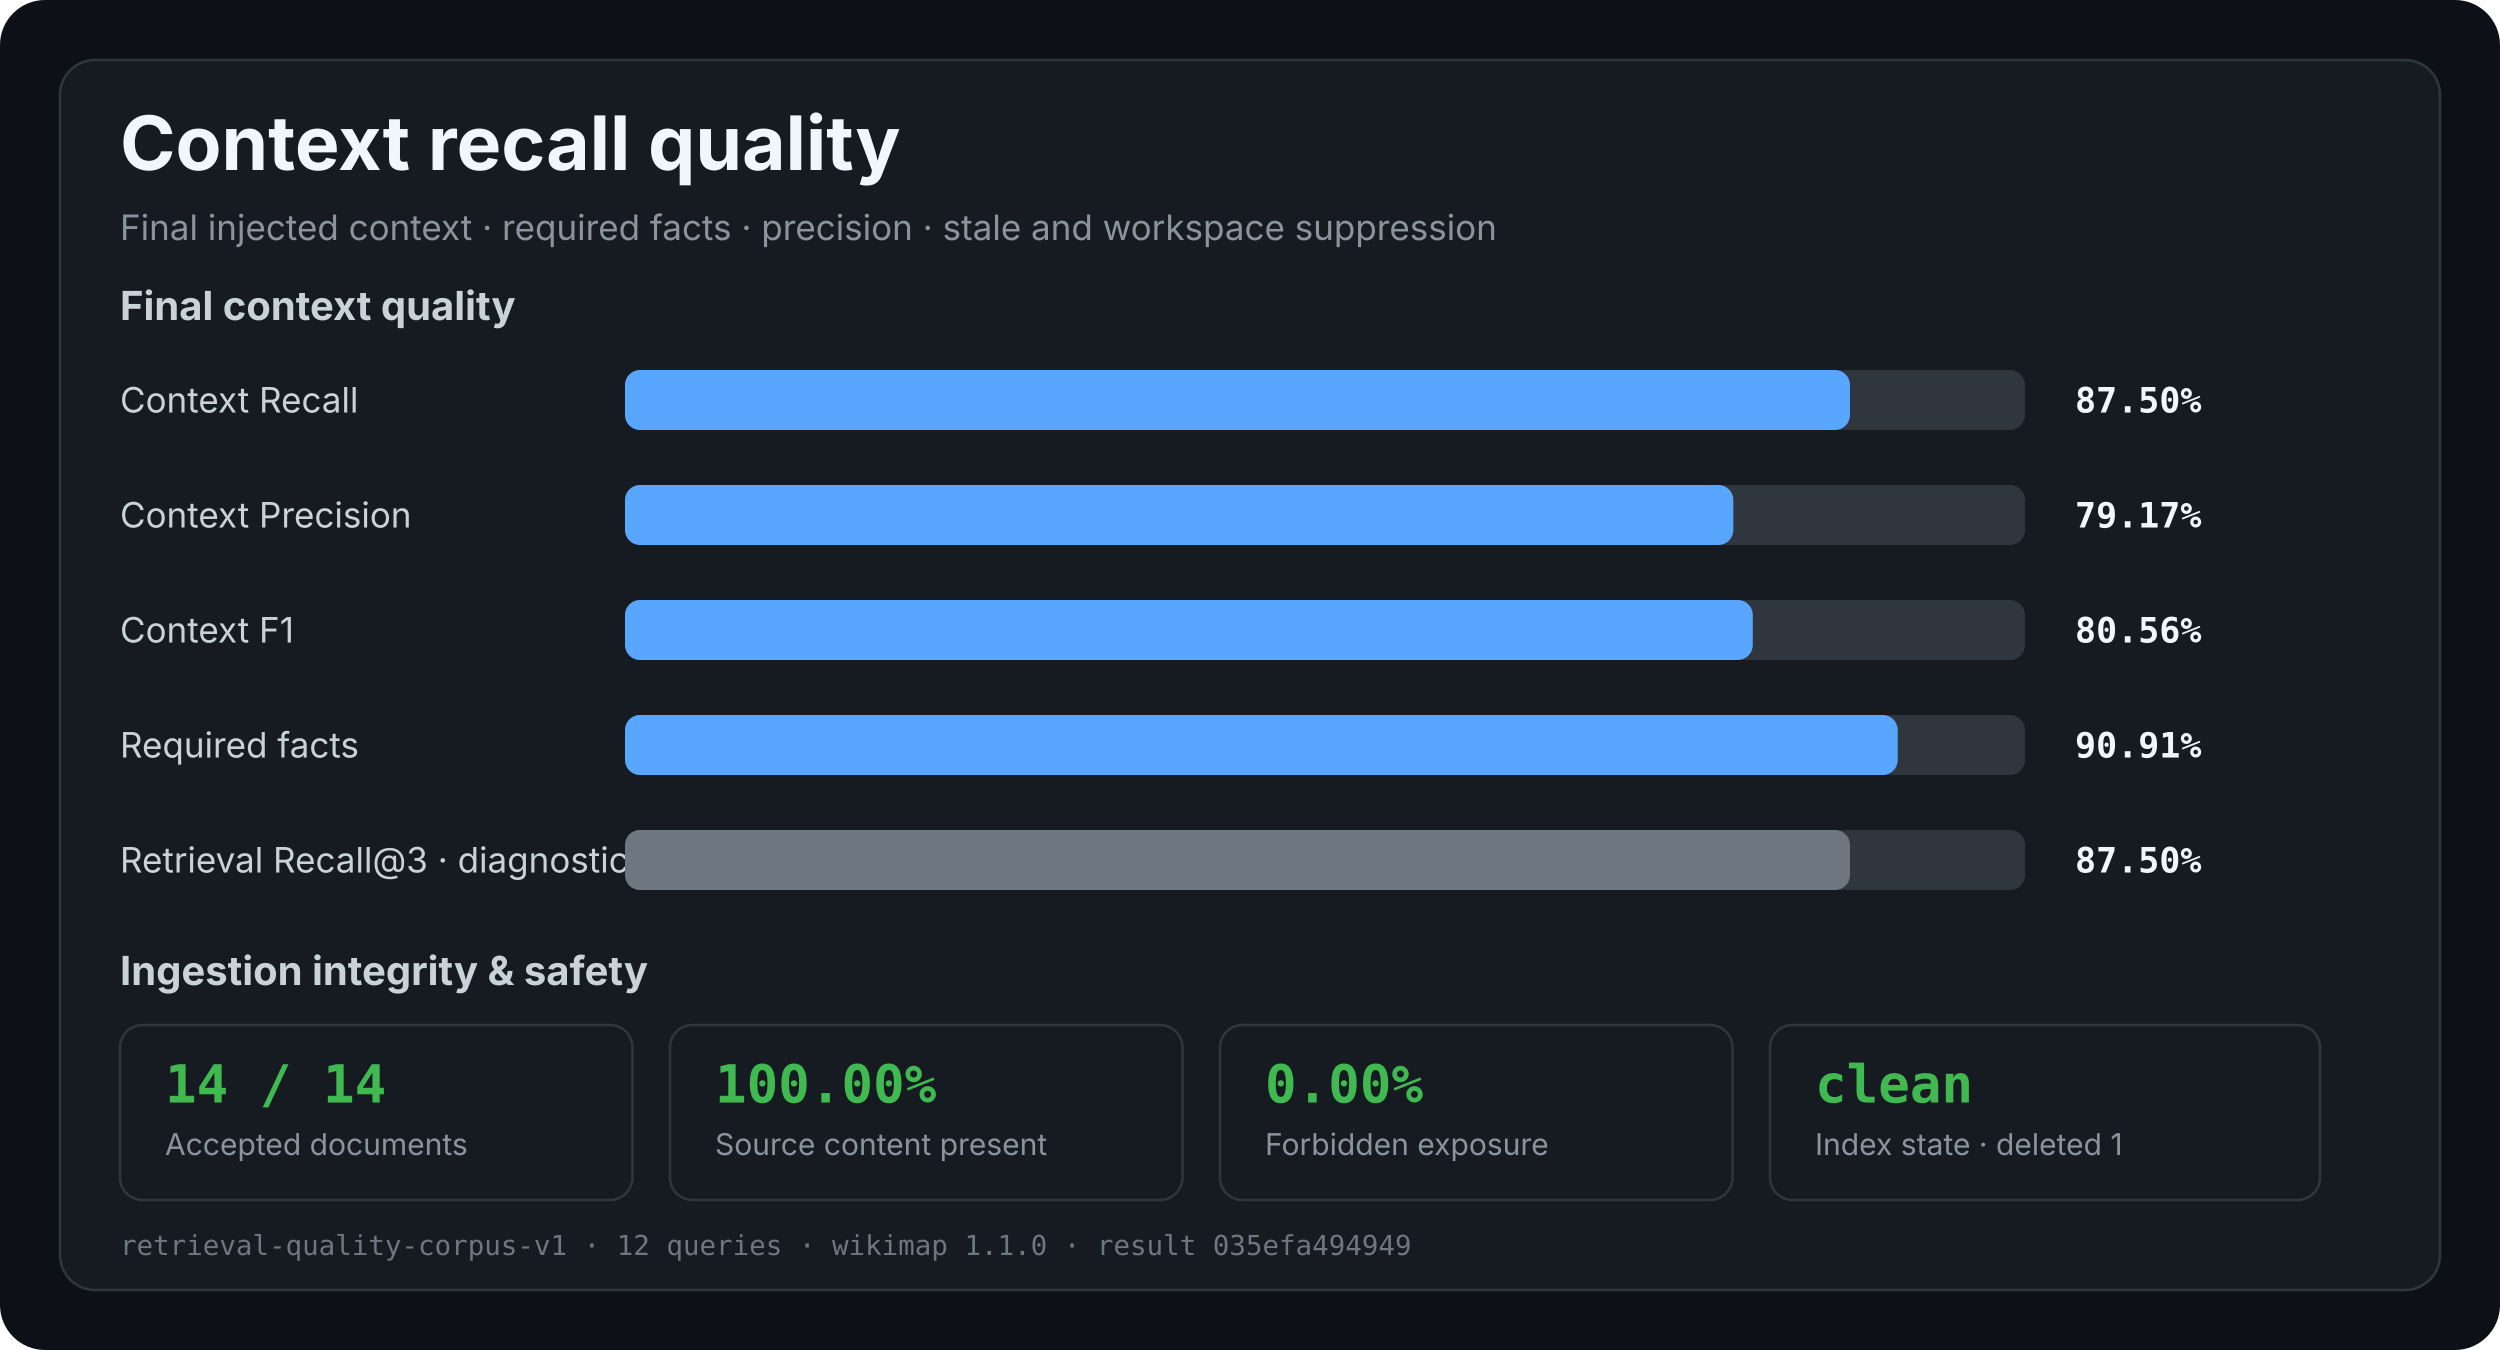
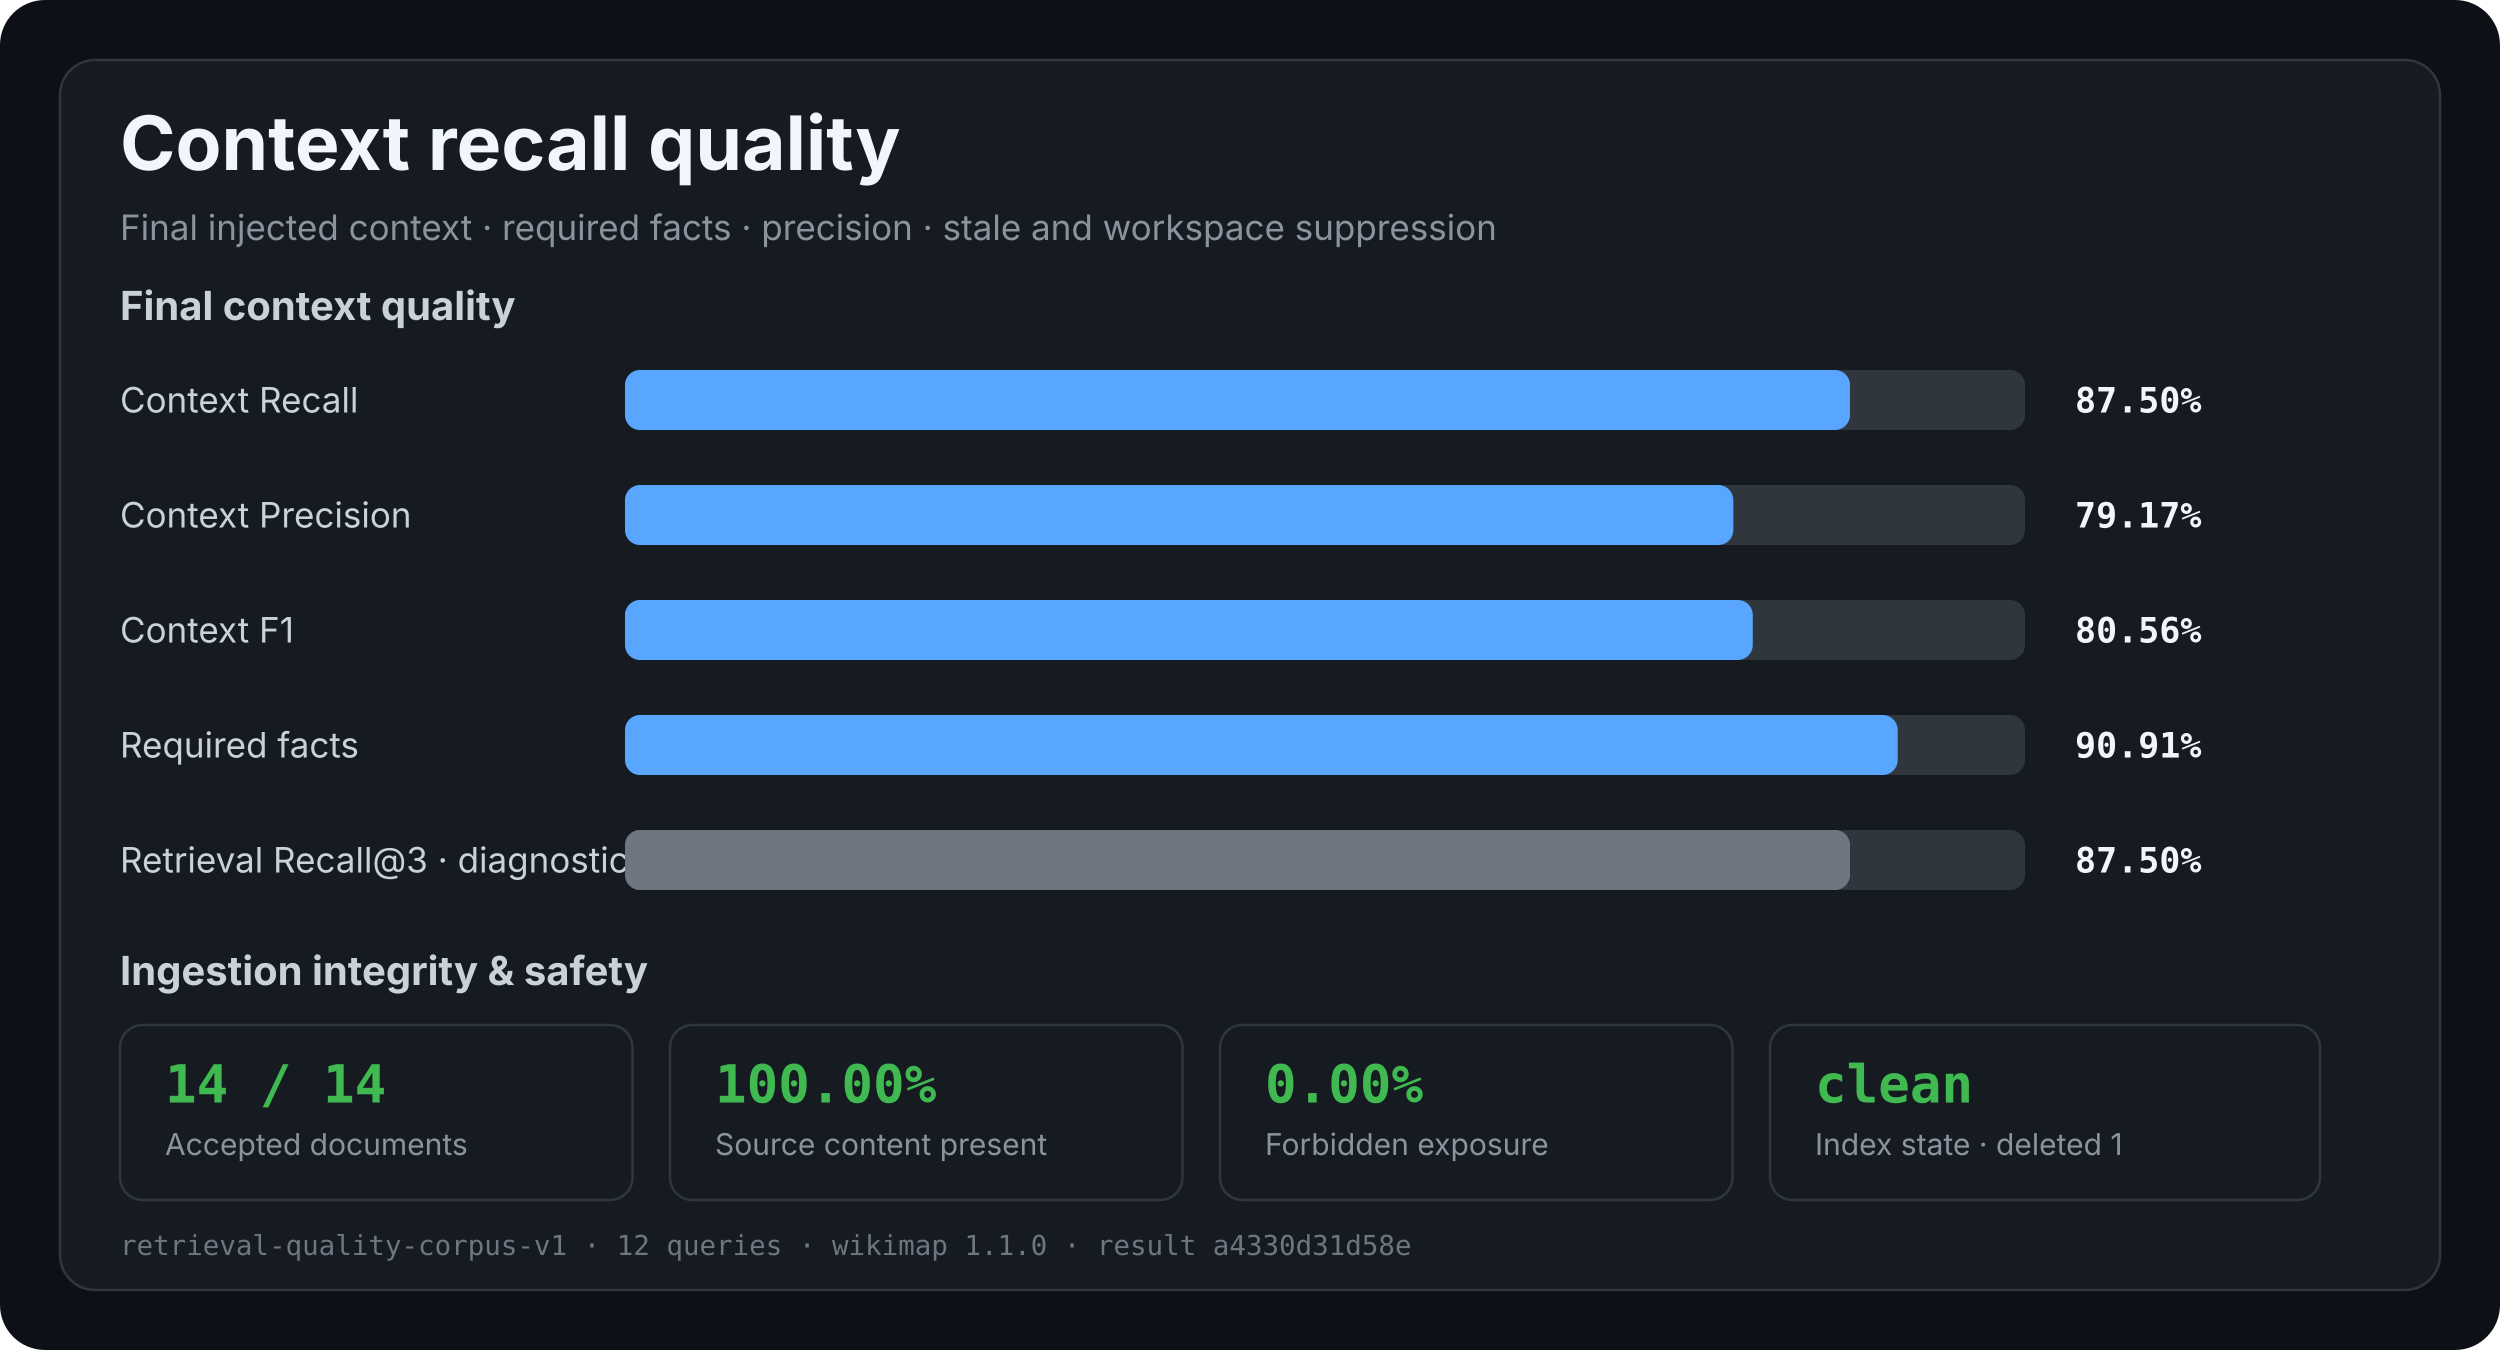
<svg xmlns="http://www.w3.org/2000/svg" width="1000" height="540" viewBox="0 0 1000 540" role="img" aria-labelledby="title desc">
  <style>
  .bg { fill: #0d1117; }
  .panel { fill: #161b22; stroke: #30363d; stroke-width: 1; }
  .title { fill: #f0f6fc; font: 700 30px -apple-system,BlinkMacSystemFont,"Segoe UI",sans-serif; }
  .subtitle { fill: #8b949e; font: 14px -apple-system,BlinkMacSystemFont,"Segoe UI",sans-serif; }
  .section { fill: #c9d1d9; font: 700 16px -apple-system,BlinkMacSystemFont,"Segoe UI",sans-serif; }
  .label { fill: #c9d1d9; font: 14px -apple-system,BlinkMacSystemFont,"Segoe UI",sans-serif; }
  .value { fill: #f0f6fc; font: 700 14px ui-monospace,SFMono-Regular,Consolas,monospace; }
  .track { fill: #30363d; }
  .bar { fill: #58a6ff; }
  .diagnostic-bar { fill: #6e7681; }
  .card-value { fill: #3fb950; font: 700 21px ui-monospace,SFMono-Regular,Consolas,monospace; }
  .card-label { fill: #8b949e; font: 12px -apple-system,BlinkMacSystemFont,"Segoe UI",sans-serif; }
  .footer { fill: #6e7681; font: 11px ui-monospace,SFMono-Regular,Consolas,monospace; }
</style>
  <rect width="1000" height="540" rx="18" class="bg" />
  <rect x="24" y="24" width="952" height="492" rx="14" class="panel" />
  <text x="48" y="68" class="title">Context recall quality</text>
  <text x="48" y="96" class="subtitle">Final injected context · required facts · precision · stale and workspace suppression</text>
  <text x="48" y="128" class="section">Final context quality</text>
  <text x="48" y="165" class="label">Context Recall</text>
  <rect x="250" y="148" width="560" height="24" rx="6" class="track" />
  <rect x="250" y="148" width="490.00" height="24" rx="6" class="bar" />
  <text x="830" y="165" class="value">87.50%</text>
  <text x="48" y="211" class="label">Context Precision</text>
  <rect x="250" y="194" width="560" height="24" rx="6" class="track" />
  <rect x="250" y="194" width="443.33" height="24" rx="6" class="bar" />
  <text x="830" y="211" class="value">79.17%</text>
  <text x="48" y="257" class="label">Context F1</text>
  <rect x="250" y="240" width="560" height="24" rx="6" class="track" />
  <rect x="250" y="240" width="451.11" height="24" rx="6" class="bar" />
  <text x="830" y="257" class="value">80.56%</text>
  <text x="48" y="303" class="label">Required facts</text>
  <rect x="250" y="286" width="560" height="24" rx="6" class="track" />
  <rect x="250" y="286" width="509.09" height="24" rx="6" class="bar" />
  <text x="830" y="303" class="value">90.91%</text>
  <text x="48" y="349" class="label">Retrieval Recall@3 · diagnostic</text>
  <rect x="250" y="332" width="560" height="24" rx="6" class="track" />
  <rect x="250" y="332" width="490.00" height="24" rx="6" class="diagnostic-bar" />
  <text x="830" y="349" class="value">87.50%</text>
  <text x="48" y="394" class="section">Ingestion integrity &amp; safety</text>
  <rect x="48" y="410" width="205" height="70" rx="9" class="panel" />
  <text x="66" y="441" class="card-value">14 / 14</text>
  <text x="66" y="462" class="card-label">Accepted documents</text>
  <rect x="268" y="410" width="205" height="70" rx="9" class="panel" />
  <text x="286" y="441" class="card-value">100.00%</text>
  <text x="286" y="462" class="card-label">Source content present</text>
  <rect x="488" y="410" width="205" height="70" rx="9" class="panel" />
  <text x="506" y="441" class="card-value">0.00%</text>
  <text x="506" y="462" class="card-label">Forbidden exposure</text>
  <rect x="708" y="410" width="220" height="70" rx="9" class="panel" />
  <text x="726" y="441" class="card-value">clean</text>
  <text x="726" y="462" class="card-label">Index state · deleted 1</text>
-   <text x="48" y="502" class="footer">retrieval-quality-corpus-v1 · 12 queries · wikimap 1.1.0 · result 035efa494949</text>
+   <text x="48" y="502" class="footer">retrieval-quality-corpus-v1 · 12 queries · wikimap 1.1.0 · result a4330d31d58e</text>
</svg>
